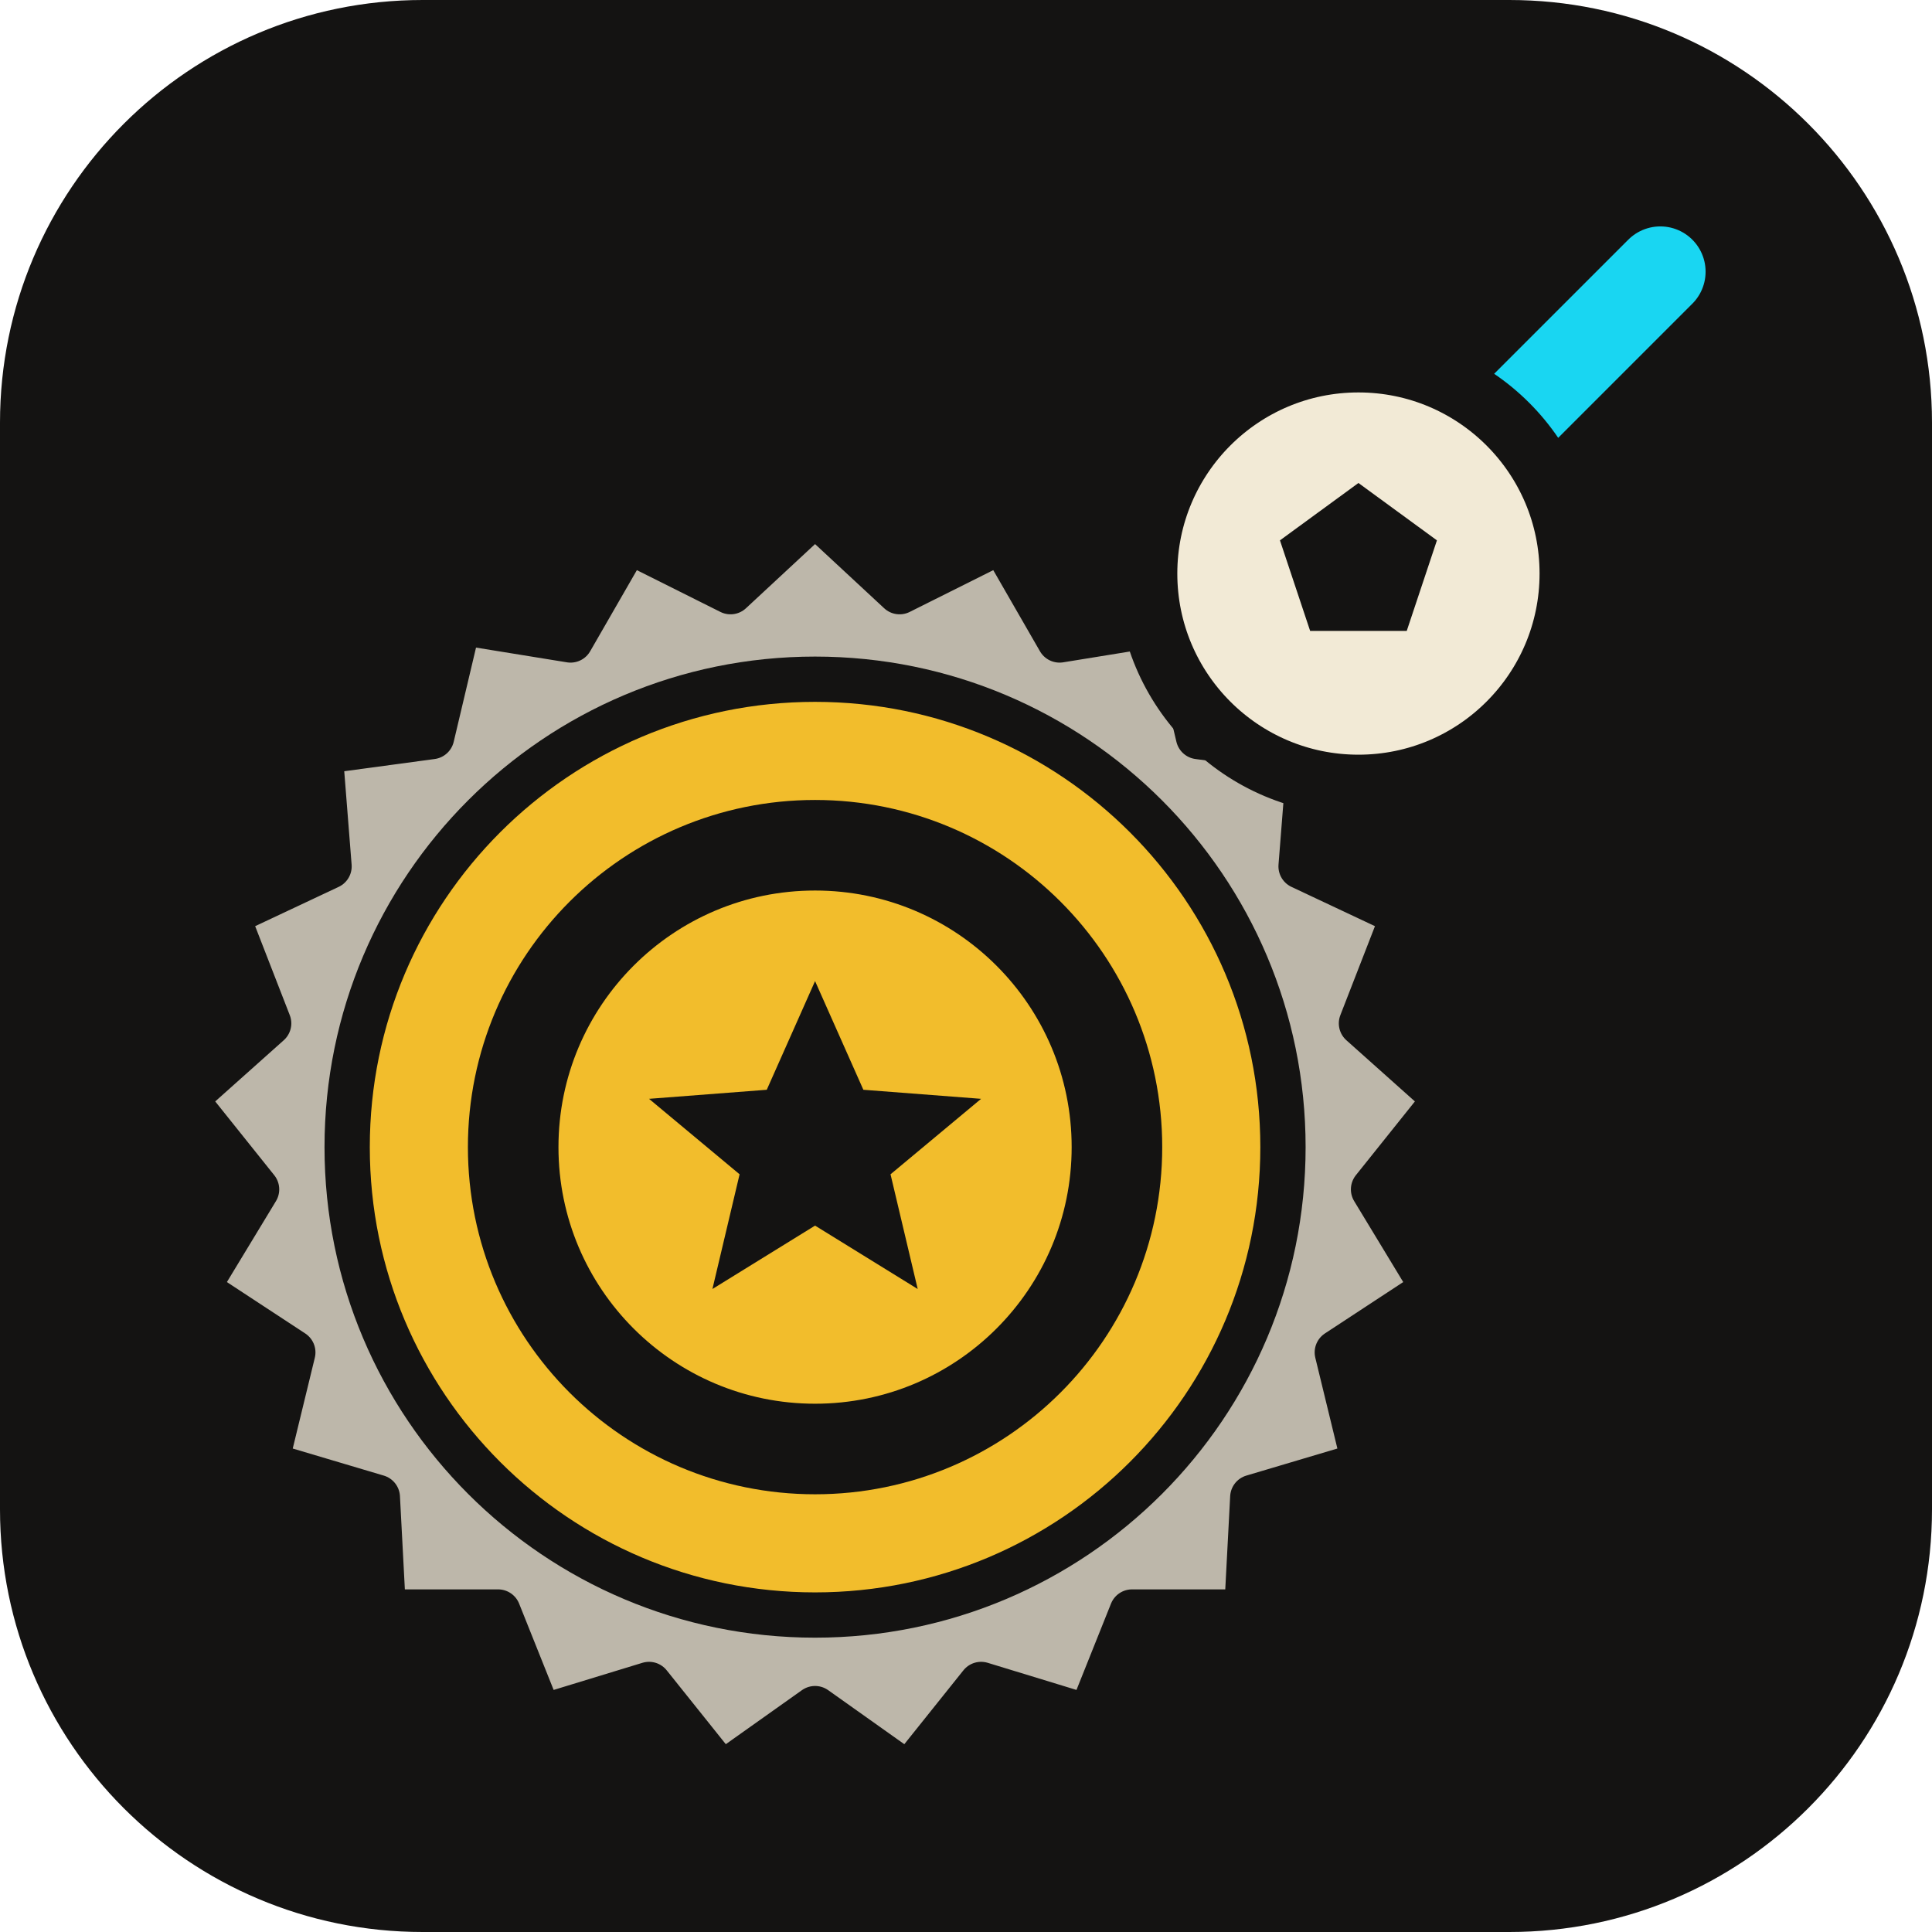
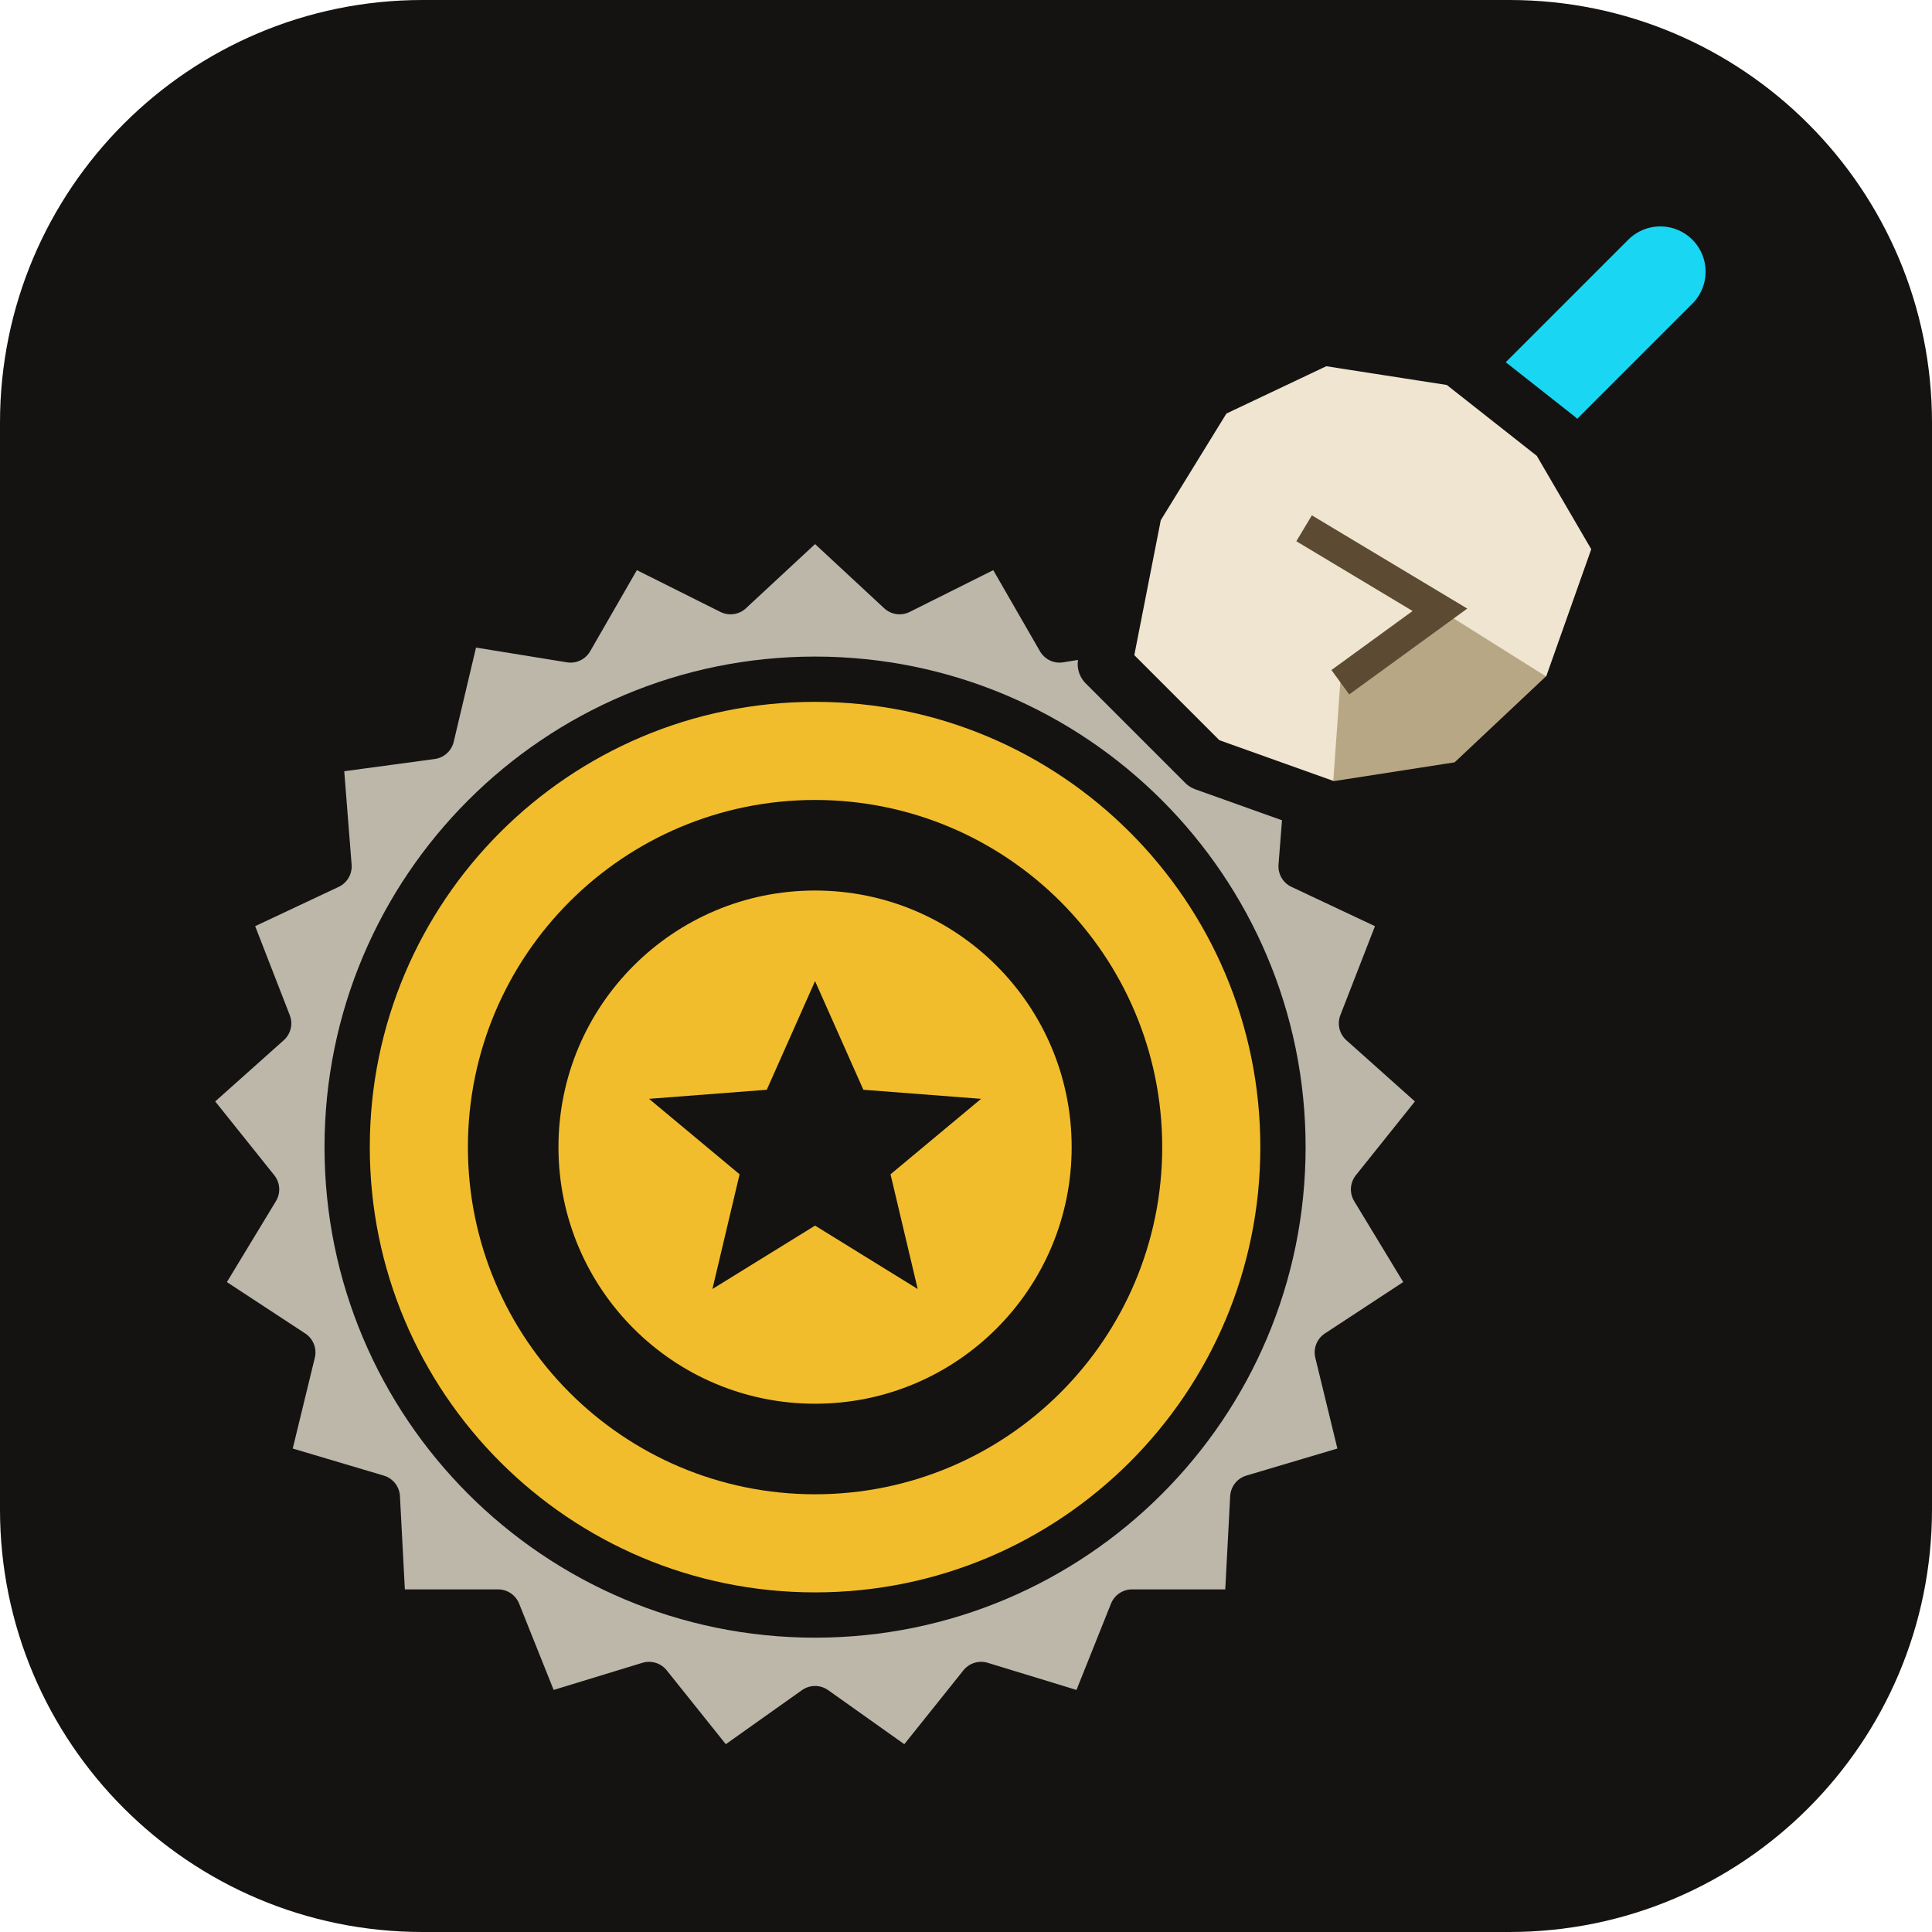
<svg xmlns="http://www.w3.org/2000/svg" viewBox="0 0 64 64">
  <rect width="64" height="64" rx="14" fill="#141312" />
  <path d="M27.0,17.0L29.8,19.6L33.2,17.9L35.1,21.2L38.8,20.6L39.7,24.4L43.4,24.9L43.1,28.7L46.5,30.3L45.1,33.9L47.9,36.4L45.5,39.4L47.5,42.7L44.3,44.8L45.2,48.5L41.5,49.6L41.3,53.4L37.5,53.4L36.1,56.9L32.5,55.8L30.1,58.8L27.0,56.6L23.9,58.8L21.5,55.8L17.9,56.9L16.5,53.4L12.7,53.4L12.5,49.6L8.8,48.5L9.7,44.8L6.5,42.7L8.5,39.4L6.1,36.4L8.9,33.9L7.5,30.3L10.9,28.7L10.6,24.9L14.3,24.4L15.2,20.6L18.9,21.2L20.8,17.9L24.2,19.6Z" fill="#bdb7aa" stroke="#141312" stroke-width="1.5" stroke-linejoin="round" />
  <circle cx="27" cy="38" r="15.5" fill="#f2bd2c" stroke="#141312" stroke-width="1.5" />
  <circle cx="27" cy="38" r="10" fill="none" stroke="#141312" stroke-width="3" />
  <path d="M27,32.5 l1.6,3.6 3.9,0.3 -3,2.5 0.9,3.8 -3.4,-2.1 -3.4,2.1 0.9,-3.8 -3,-2.5 3.9,-0.3 Z" fill="#141312" />
  <path d="M45,19 L55,9" stroke="#19d6f2" stroke-width="3" stroke-linecap="round" />
-   <circle cx="45" cy="19" r="7" fill="#f2ead6" stroke="#141312" stroke-width="2" />
-   <path d="M45,16 l2.6,1.9 -1,3 h-3.2 l-1,-3 Z" fill="#141312" />
+   <path d="M43.8,11.2L48.3,11.9L51.6,14.5L53.7,18.1L52.0,22.9L48.6,26.1L44.1,26.8L39.9,25.3L36.6,22.0L37.6,16.9L40.0,13.0Z" fill="#efe5d0" />
+   <path d="M47.7,20.2L52.0,22.9L48.6,26.1L44.1,26.8L44.4,22.6Z" fill="#b8a785" />
+   <path d="M43.2,17.5L47.7,20.2L44.4,22.6" fill="none" stroke="#5c4a32" stroke-width="1" />
+   <path d="M43.8,11.2L48.3,11.9L51.6,14.5L53.7,18.1L52.0,22.9L48.6,26.1L44.1,26.8L39.9,25.3L36.6,22.0L37.6,16.9L40.0,13.0Z" fill="none" stroke="#141312" stroke-width="1.8" stroke-linejoin="round" />
</svg>
